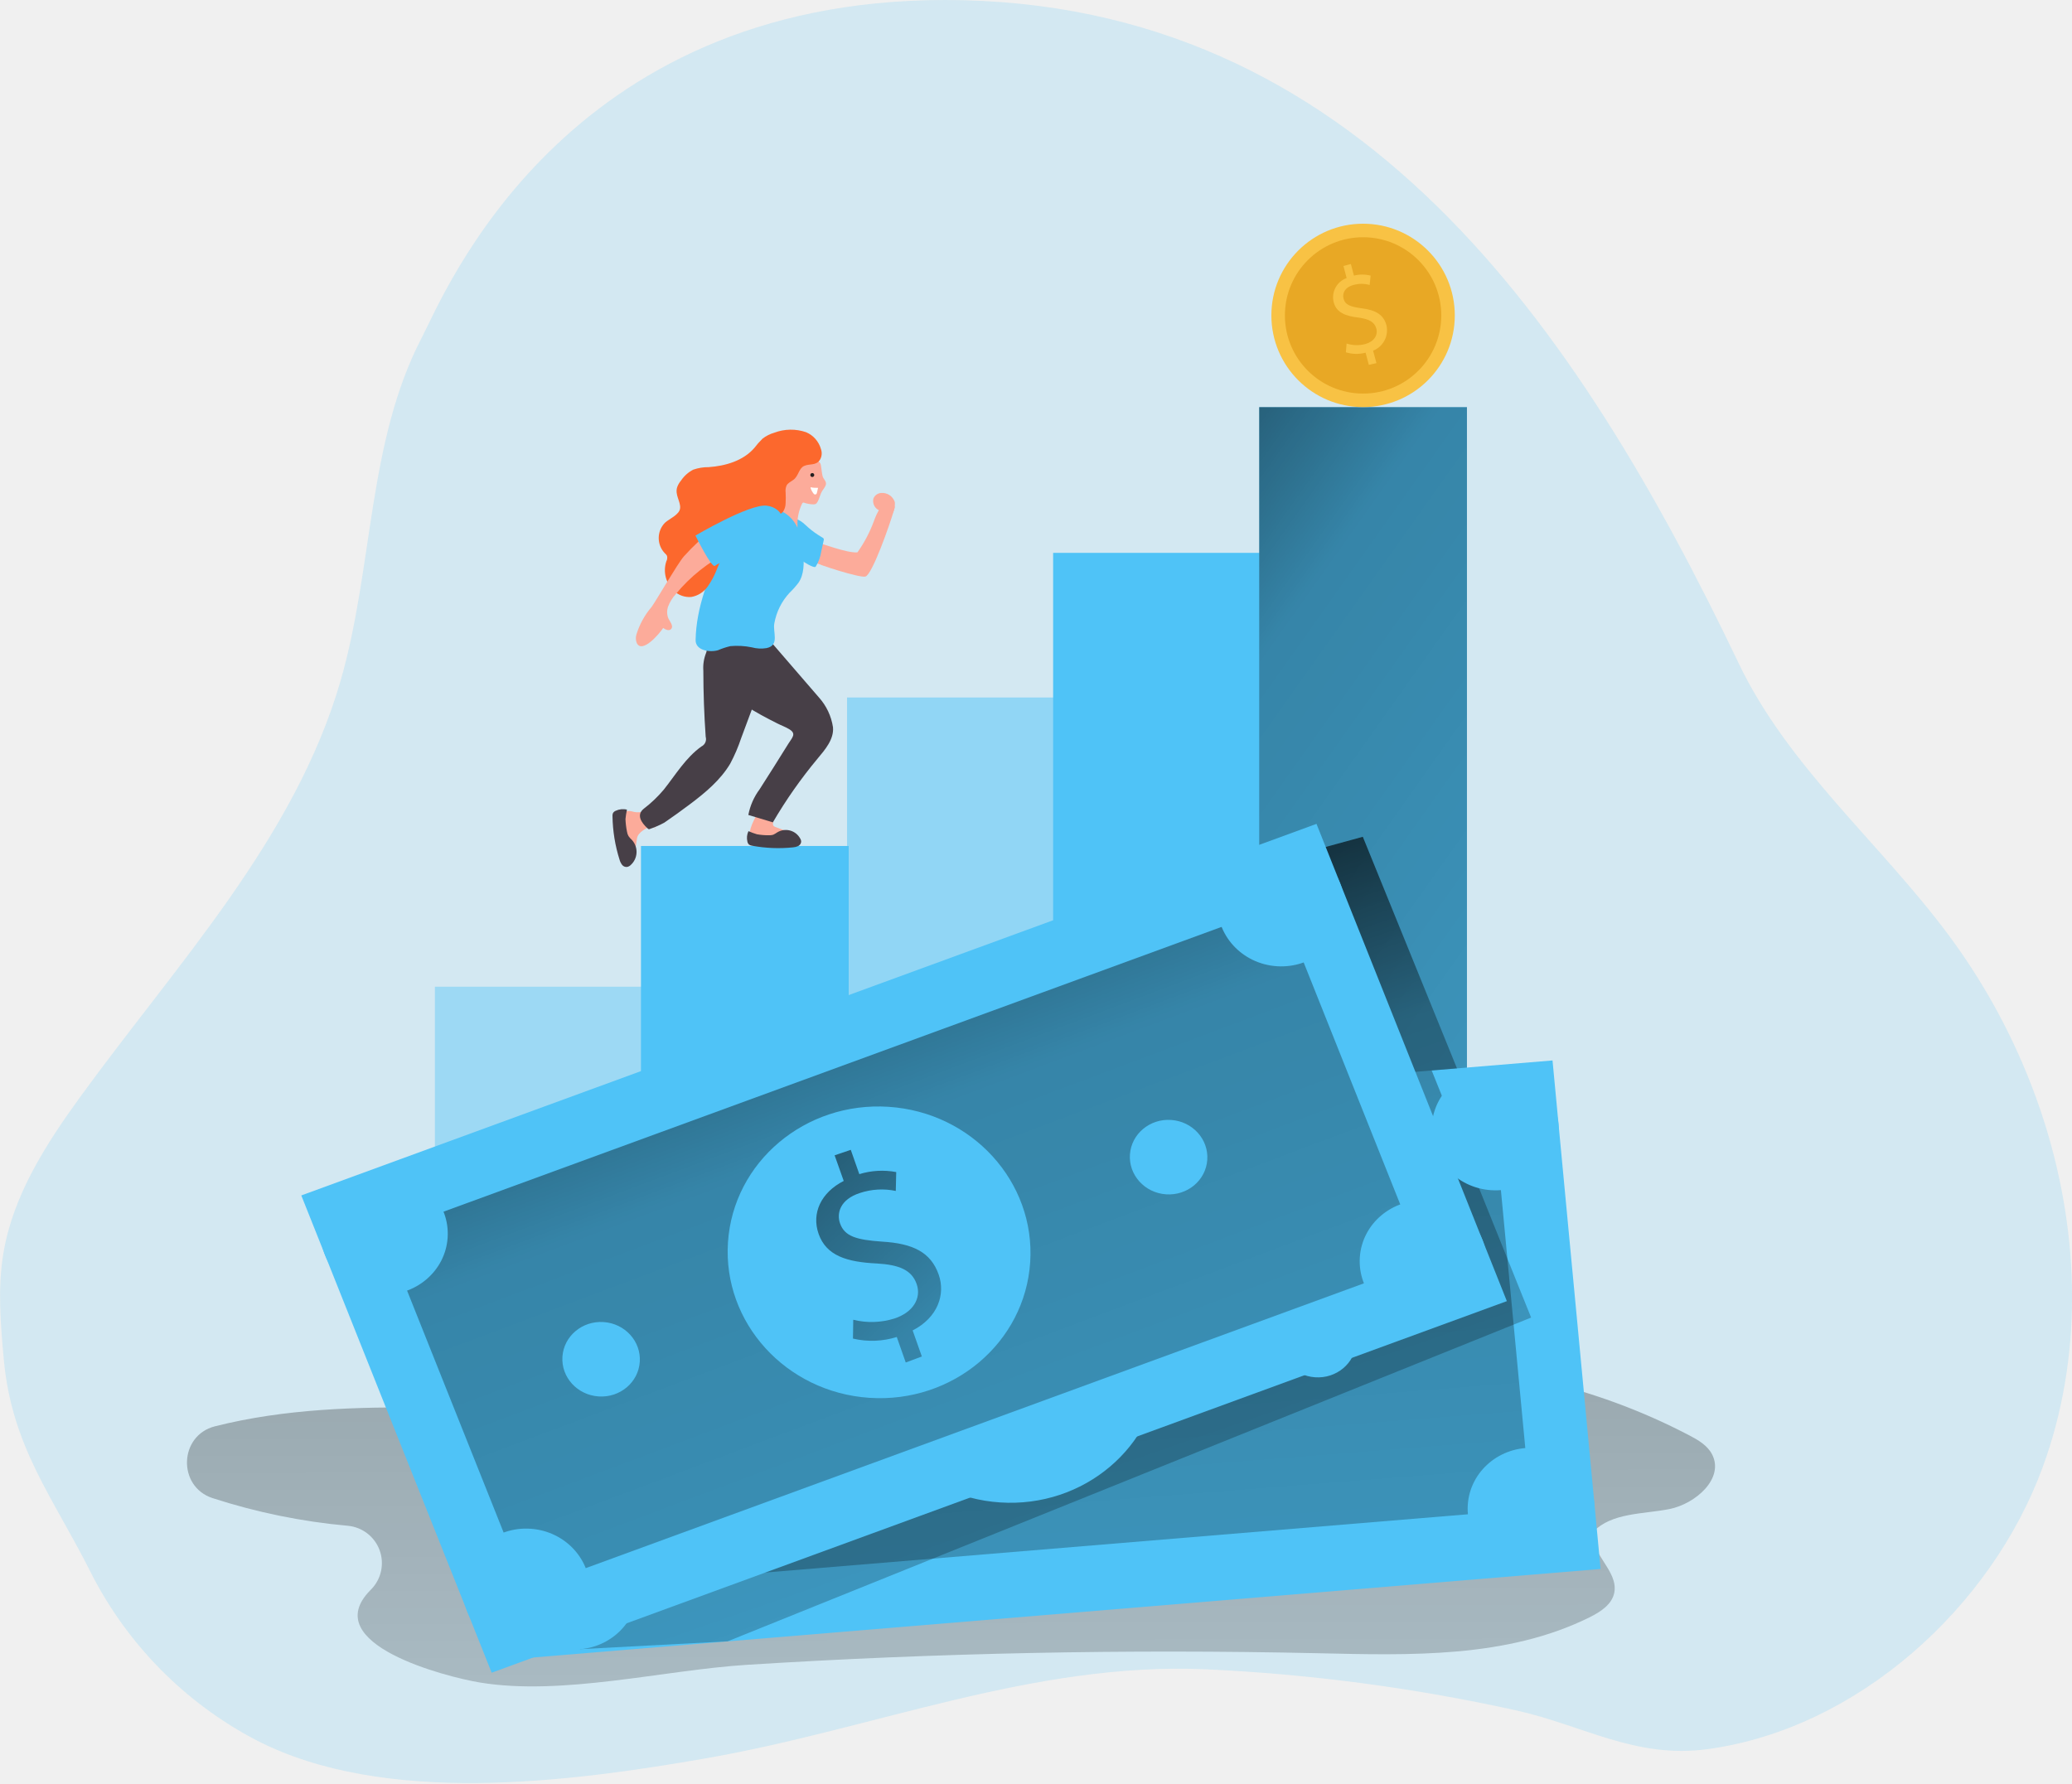
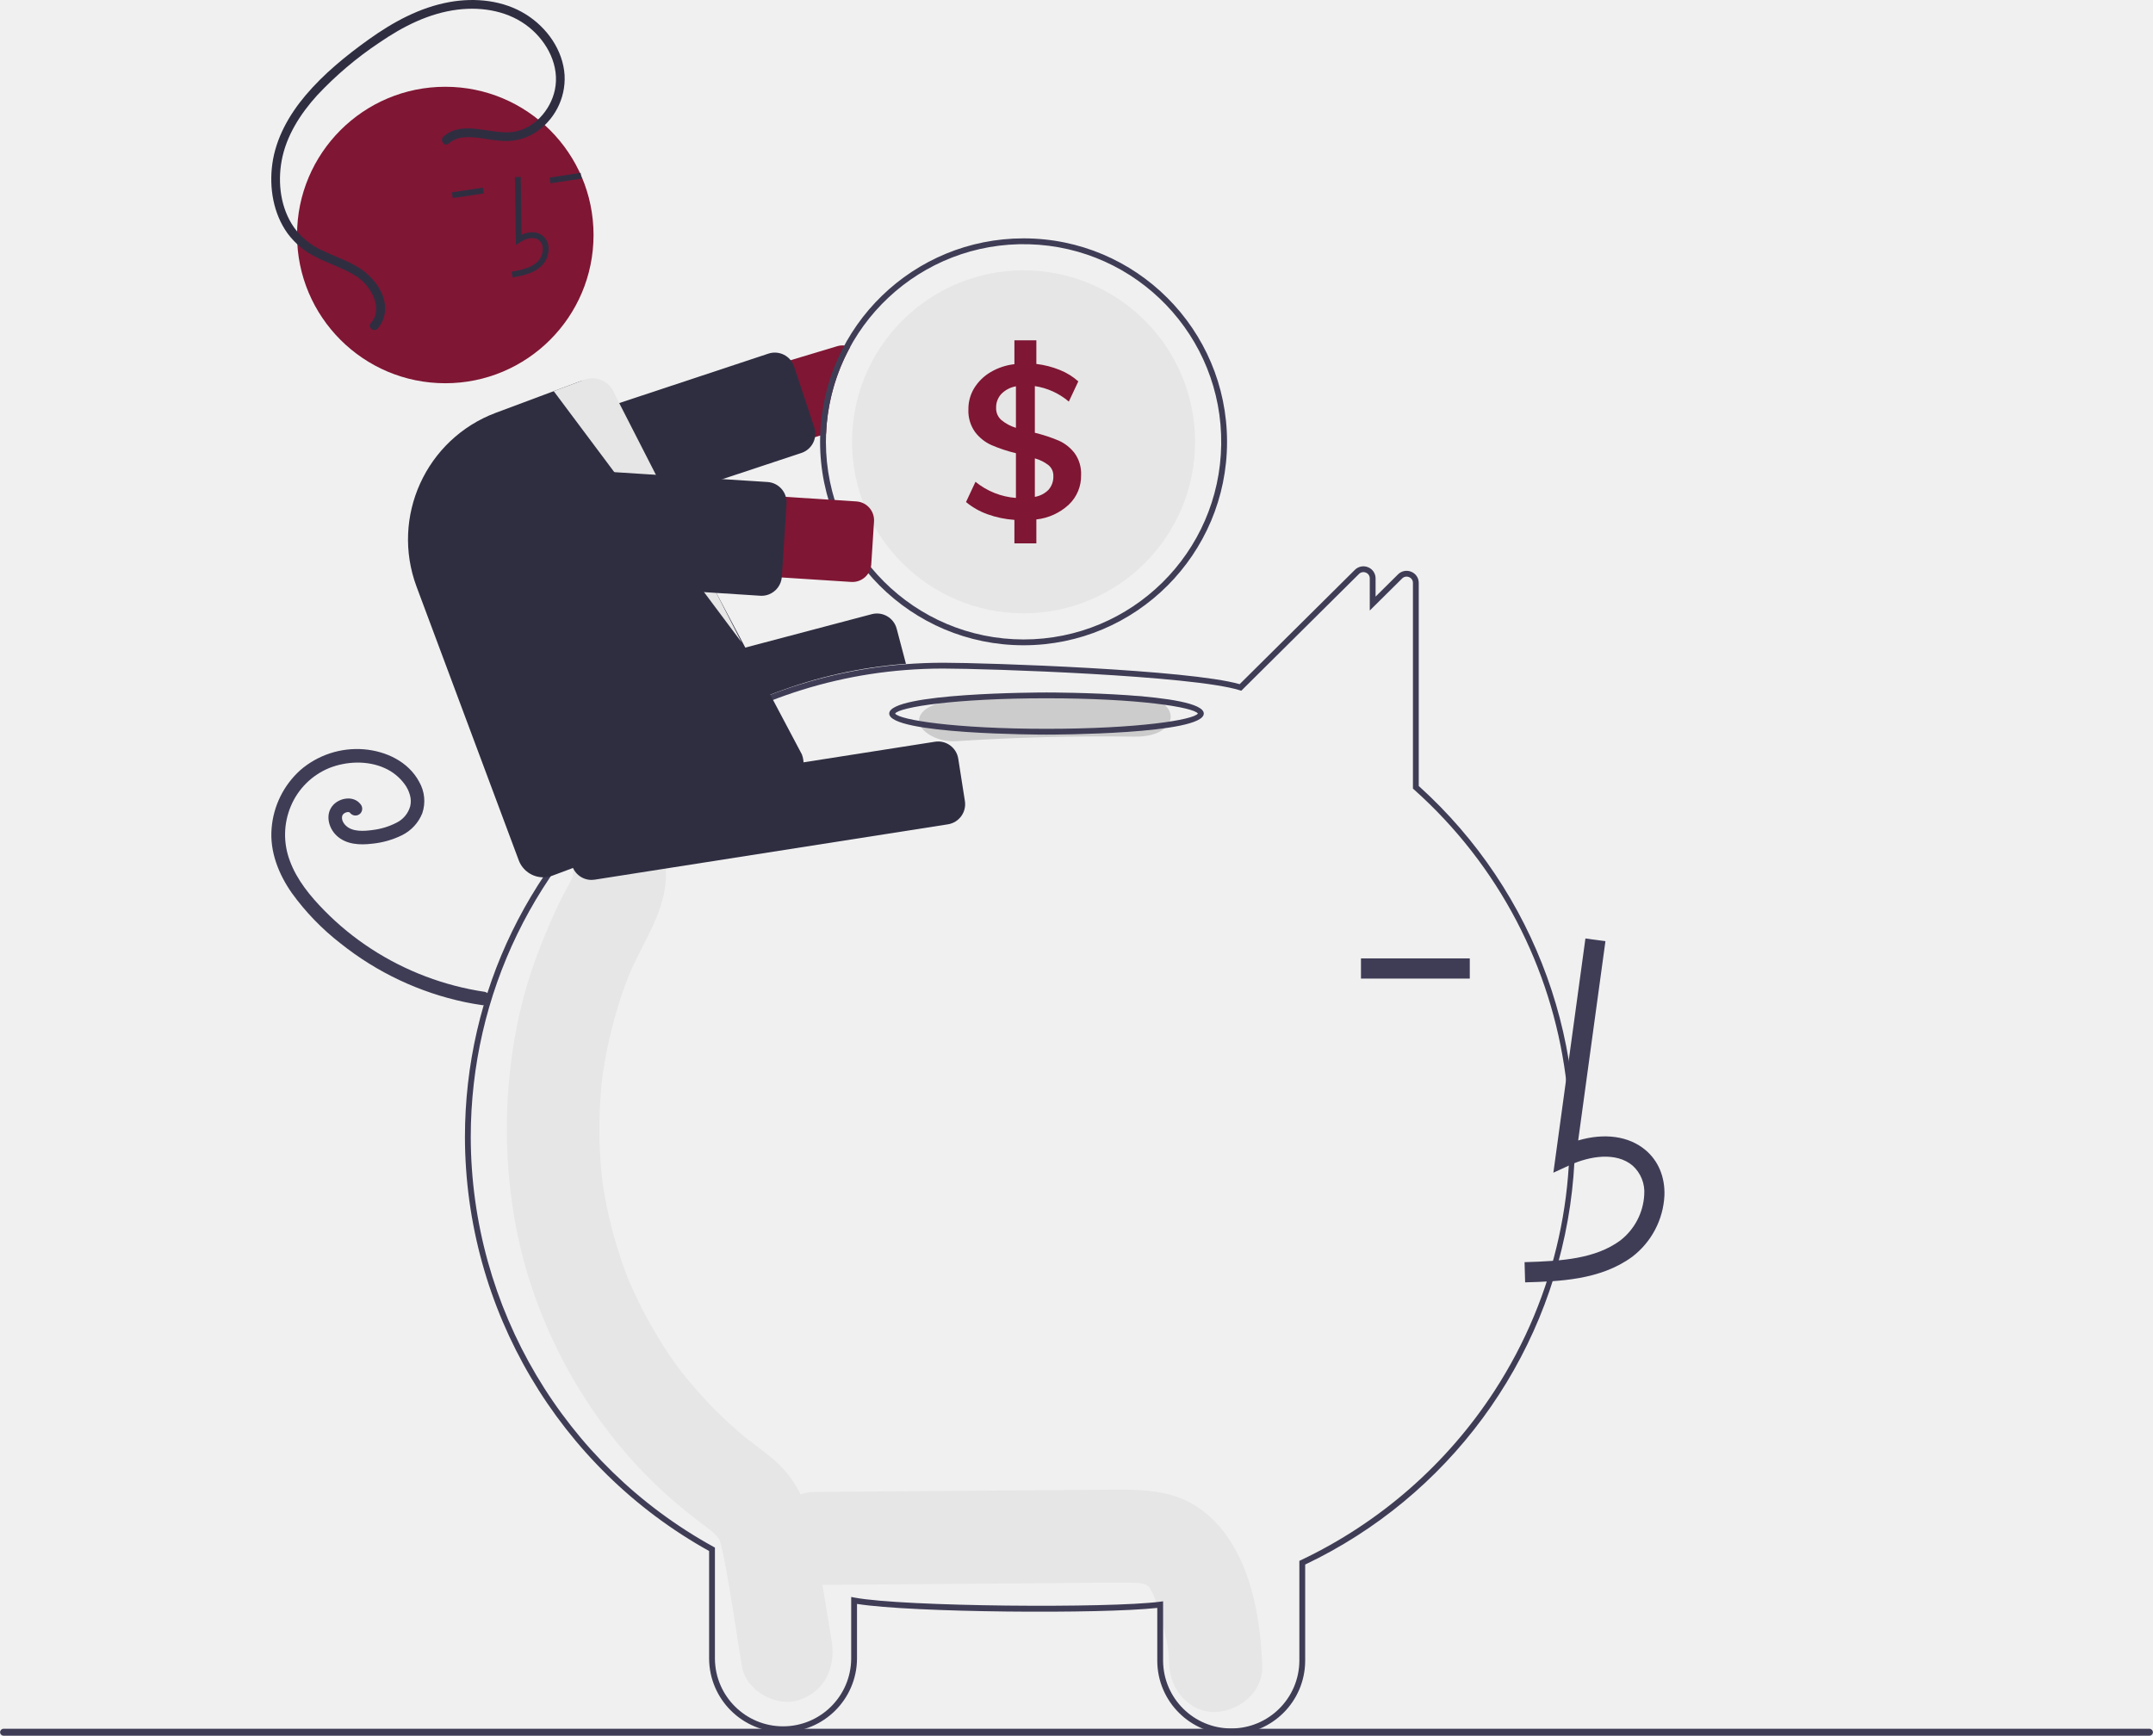
- <svg xmlns="http://www.w3.org/2000/svg" xmlns:xlink="http://www.w3.org/1999/xlink" data-name="Layer 1" viewBox="0 0 378.44 325.79">
-   <defs>
-     <linearGradient id="a" x1="191.25" y1="158.09" x2="192.05" y2="476.39" gradientUnits="userSpaceOnUse">
-       <stop offset=".01" />
-       <stop offset=".08" stop-opacity=".69" />
-       <stop offset=".21" stop-opacity=".32" />
-       <stop offset="1" stop-opacity="0" />
-     </linearGradient>
-     <linearGradient id="c" x1="153.7" y1="76.33" x2="494.53" y2="317.88" xlink:href="#a" />
-     <linearGradient id="b" x1="-794.43" y1="3080.09" x2="-800.45" y2="2521.18" gradientTransform="matrix(1 -.09 -.09 -1 1238.09 3066.63)" gradientUnits="userSpaceOnUse">
-       <stop offset=".01" />
-       <stop offset=".13" stop-opacity=".69" />
-       <stop offset=".25" stop-opacity=".32" />
-       <stop offset="1" stop-opacity="0" />
-     </linearGradient>
-     <linearGradient id="d" x1="153.04" y1="153.04" x2="254.24" y2="445.05" xlink:href="#a" />
-     <linearGradient id="e" x1="-830.51" y1="2995.42" x2="-626.59" y2="2515.18" gradientTransform="matrix(1 -.09 -.09 -1 1233.14 3058.69)" xlink:href="#b" />
-     <linearGradient id="f" x1="-380.13" y1="3379.83" x2="-386.16" y2="2820.37" gradientTransform="scale(1 -1) rotate(21.2 9102.062 2922.28)" xlink:href="#b" />
-     <linearGradient id="g" x1="-416.66" y1="3296.14" x2="-210.79" y2="2811.34" gradientTransform="scale(1 -1) rotate(21.2 9094.739 2897.204)" xlink:href="#b" />
-   </defs>
-   <path d="M373.5 205.35a116.22 116.22 0 00-17.6-34.53c-12.51-16.82-29.29-30.71-38.33-49.62C288.09 59.56 247.94.06 172.65 0 102.72 0 81.2 53.7 77.08 61.59c-10 19.15-8.87 42.08-14.89 62.83-8.39 28.89-29.91 51.69-47.56 76-6.26 8.64-12.23 17.94-14 28.46-1.08 6.44-.53 13 .07 19.54 1.47 15.91 9 25.15 15.77 38.63a70.55 70.55 0 0030.32 30.85c23.44 12.09 57.17 7.69 82.37 3.28 30.55-5.34 59.59-17.61 91.13-16.22a332.78 332.78 0 0156.48 7.47c12.56 2.78 21.88 8.92 35.15 7.11 27.43-3.75 51.77-25.94 61.14-51.43 7.37-20.05 6.85-42.23.44-62.76z" fill="#4fc3f7" opacity=".18" style="isolation:isolate" />
-   <path d="M85.64 302.29l-.16.16c-9.72 9.85 13.91 15.85 20 16.86 15.06 2.49 33.52-2.26 48.76-3.23q52-3.27 104.25-2.12c16.88.38 34.57.94 49.7-6.57 2-1 4.07-2.34 4.49-4.49.79-4-4.53-7.17-3.84-11.14 3.45-3.51 9.05-3.18 13.88-4.13s10.09-5.62 7.82-10c-.84-1.63-2.53-2.62-4.16-3.47-18.05-9.44-35.92-12.74-56.28-14.06-45.51-2.93-89.1 2.28-134.1 7.9-26.65 3.33-53.12-2-78.91 4.51-6.57 1.67-6.87 11-.44 13.11a113.05 113.05 0 0024.73 5.06 6.85 6.85 0 014.26 11.61z" transform="translate(-17.84 -11.94)" fill="url(#a)" />
-   <path fill="#4fc3f7" d="M79.43 180.26h37.94v33.05H79.43z" opacity=".41" />
-   <path fill="#4fc3f7" d="M117.07 154.55h37.94v58.75h-37.94z" />
-   <path fill="#4fc3f7" d="M154.71 127.42h37.94v85.89h-37.94z" opacity=".5" />
-   <path fill="#4fc3f7" d="M192.35 101h37.94v112.3h-37.94z" />
-   <path fill="#4fc3f7" d="M229.99 74.38h37.94v138.93h-37.94z" />
-   <path fill="url(#c)" d="M229.99 74.38h37.94v138.93h-37.94z" />
-   <path fill="#4fc3f7" d="M85.7 210.14l197.86-16.41 8.78 92.9-197.87 16.41-8.77-92.9z" />
-   <path fill="url(#b)" d="M98.33 220.78l174.75-14.49 6.56 69.39-174.75 14.49-6.56-69.39z" />
-   <path fill="url(#d)" d="M132.89 299.85l146.76-59.15-18.16-45.14 4.62-.38-17.2-42.31-25 6.85-11.84 8.7-106.13 132.86 26.95-1.43z" />
-   <ellipse cx="202.25" cy="259.82" rx="26.64" ry="27.66" transform="rotate(-86.23 186.963 263.38)" fill="#4fc3f7" />
-   <path d="M201.24 280.45l-.26-4.92a14.92 14.92 0 01-7.78-1.82l1-3.28a13.81 13.81 0 007.29 1.75c3.58-.16 5.86-2.23 5.72-5s-2.18-4.21-6-5.51c-5.22-1.7-8.49-3.78-8.71-8-.22-4 2.57-7.17 7.15-8.1l-.26-4.91 3.11-.15.24 4.68a14.14 14.14 0 016.6 1.4l-1.05 3.3a12.45 12.45 0 00-6.4-1.37c-3.86.17-5.19 2.46-5.09 4.39.14 2.5 2.06 3.67 6.47 5.22 5.29 1.79 8 4.19 8.24 8.48.2 3.81-2.37 7.51-7.47 8.56l.26 5z" transform="translate(-17.84 -11.94)" fill="url(#e)" />
-   <ellipse cx="147.81" cy="265.22" rx="6.81" ry="7.08" transform="rotate(-86.23 132.52 268.779)" fill="#4fc3f7" />
-   <ellipse cx="256.85" cy="256.18" rx="6.81" ry="7.08" transform="rotate(-86 242.664 259.178)" fill="#4fc3f7" />
-   <ellipse cx="290.93" cy="218.22" rx="11.17" ry="11.6" transform="rotate(-86.23 275.641 221.777)" fill="#4fc3f7" />
-   <ellipse cx="297.49" cy="287.59" rx="11.17" ry="11.6" transform="rotate(-86.23 282.21 291.154)" fill="#4fc3f7" />
-   <ellipse cx="116.17" cy="232.71" rx="11.17" ry="11.6" transform="rotate(-86.23 100.878 236.276)" fill="#4fc3f7" />
-   <ellipse cx="122.74" cy="302.08" rx="11.17" ry="11.6" transform="rotate(-86.23 107.451 305.648)" fill="#4fc3f7" />
-   <path fill="#4fc3f7" d="M55.03 218.39l185.42-67.88 34.77 87.19L89.8 305.58l-34.77-87.19z" />
-   <path fill="url(#f)" d="M70.18 225.32l163.76-59.95 25.98 65.12-163.76 59.95-25.98-65.12z" />
-   <ellipse cx="178.4" cy="240.71" rx="26.64" ry="27.66" transform="rotate(-86.23 163.11 244.274)" fill="#4fc3f7" />
-   <path d="M183.27 260.85l-1.64-4.66a15.05 15.05 0 01-8 .29l.05-3.44a13.85 13.85 0 007.5-.22c3.4-1.1 5-3.7 4.08-6.31S182 243 178 242.76c-5.5-.26-9.23-1.41-10.64-5.39-1.34-3.8.44-7.58 4.58-9.69l-1.66-4.68 2.95-1 1.56 4.44a14.11 14.11 0 016.74-.38l-.08 3.45a12.52 12.52 0 00-6.54.37c-3.66 1.18-4.29 3.73-3.64 5.56.84 2.38 3 3 7.69 3.33 5.59.33 8.88 1.92 10.32 6 1.28 3.62-.14 7.86-4.75 10.22l1.68 4.76z" transform="translate(-17.84 -11.94)" fill="url(#g)" />
-   <ellipse cx="127.63" cy="260.24" rx="6.81" ry="7.08" transform="rotate(-86.23 112.342 263.806)" fill="#4fc3f7" />
-   <ellipse cx="229.81" cy="222.84" rx="6.81" ry="7.08" transform="rotate(-86 215.488 225.894)" fill="#4fc3f7" />
-   <ellipse cx="251.79" cy="177.3" rx="11.17" ry="11.6" transform="rotate(-86.23 236.501 180.862)" fill="#4fc3f7" />
-   <ellipse cx="277.77" cy="242.4" rx="11.17" ry="11.6" transform="rotate(-86.23 262.483 245.957)" fill="#4fc3f7" />
-   <ellipse cx="88.02" cy="237.26" rx="11.17" ry="11.6" transform="rotate(-86.23 72.731 240.82)" fill="#4fc3f7" />
-   <ellipse cx="114" cy="302.35" rx="11.17" ry="11.6" transform="rotate(-86.23 98.708 305.92)" fill="#4fc3f7" />
-   <path d="M113.21 148.77a.77.77 0 00-.14.21 5.25 5.25 0 000 2.4 26.38 26.38 0 001.25 5.1 1 1 0 00.23.42.66.66 0 00.87-.07 1.84 1.84 0 00.42-.85 23.77 23.77 0 00.5-2.8c.17-1.2 1.79-1.88 2.72-2.42a.45.45 0 00.19-.17c0-.1.56 1.17.53 1.07a14.43 14.43 0 00-.85-2.12c0-.06-.6-1.51-.65-1.54s-.21 0-.3.06a3.48 3.48 0 01-2.48.19 2.46 2.46 0 00-2.29.52z" fill="#fcab9a" />
-   <path d="M114.51 147.91a3.12 3.12 0 00-2.06.21 1.05 1.05 0 00-.5.43 1.26 1.26 0 00-.08.61 27.71 27.71 0 001.29 7.9 2.82 2.82 0 00.45.92 1 1 0 00.91.4 1.25 1.25 0 00.64-.32 3.23 3.23 0 00.25-4.62 4.09 4.09 0 01-.62-.7 2.45 2.45 0 01-.28-.84 14.5 14.5 0 01-.27-2.27 15.85 15.85 0 01.27-1.72zM135.37 134.85a30.14 30.14 0 01-2 4.66c-1.78 3-4.57 5.32-7.38 7.43a127.03 127.03 0 01-4.65 3.34 16.72 16.72 0 01-2.56 1.13.49.49 0 01-.28.07.44.44 0 01-.2-.13c-1.22-1.09-2.08-2.5-.74-3.59a23.11 23.11 0 003.69-3.52c2.16-2.72 4-5.83 6.86-7.87a1.49 1.49 0 00.78-1.77q-.42-6-.43-12.07a7.36 7.36 0 01.5-3.24c1.23-2.55 5.68-2.87 8.08-2.64a3 3 0 011.59.47c2.75 2.17 1.52 4.88.54 7.52z" fill="#473f47" />
-   <path d="M148.61 102.61c.52.46 8.43 3 9.45 2.72 1.21-.31 4.36-9.16 5.3-12.39a.7.7 0 000-.55.52.52 0 00-.18-.18c-1.94-1.25-3.1 1.69-3.57 3a24.58 24.58 0 01-3 5.7c-2 .16-6.81-1.77-7.39-1.79a1.69 1.69 0 00-1.53.87c-.45.96.22 1.97.92 2.62z" fill="#fcab9a" />
-   <path d="M149.47 97.75c.24.16.48.31.73.45a.47.47 0 01.25.23.46.46 0 010 .26l-.47 2.14a7 7 0 01-1 2.69c-.29.39-2.41-1-2.71-1.23a8.84 8.84 0 01-2.27-2.17 3.93 3.93 0 01-.65-1.23 4.94 4.94 0 01.47-3.18c.83-1.61 2.21-.82 3.27.17a15.47 15.47 0 002.38 1.87z" fill="#4fc3f7" />
-   <path d="M137.25 153.2a.81.81 0 00.16.16 5 5 0 002.2.48 24.24 24.24 0 004.89-.19 1 1 0 00.44-.13.61.61 0 00.09-.8 1.66 1.66 0 00-.7-.55 21.87 21.87 0 00-2.47-1c-.37-.14-.69-.2-.69-.67a1.75 1.75 0 01.14-.64l.26-.76c.09-.27.18-.6 0-.81a.77.77 0 00-.44-.19 10.59 10.59 0 00-2.25-.21.31.31 0 00-.21.05.31.31 0 00-.09.14c-.53 1.23-2.32 3.85-1.33 5.12z" fill="#fcab9a" />
-   <path d="M130.79 113.81s-4 5.6.11 10.58c2.87 3.46 7.16 5.81 11.11 7.79.69.35 1.51.64 2.18 1.06 1.31.81.5 1.51-.19 2.61-1.73 2.8-3.49 5.57-5.26 8.34a11.44 11.44 0 00-2.06 4.69l4.48 1.35a85.85 85.85 0 018.19-11.67c1.32-1.58 3-3.51 2.79-5.71a10.48 10.48 0 00-2.57-5.44l-8.41-9.74z" fill="#473f47" />
-   <path d="M150.26 87.06c.14.42.54.74.6 1.19s-.39 1-.68 1.43c-.4.63-.5 1.42-.9 2.06a.81.81 0 01-.32.34 1.4 1.4 0 01-.41.06 5.61 5.61 0 01-1.57-.26.46.46 0 00-.3-.07.5.5 0 00-.2.23 8.57 8.57 0 00-.83 4c0 .44 0 1-.36 1.23a.79.79 0 01-.45.11c-1 0-1.83-.92-2.33-1.84a11.85 11.85 0 01-1-2.6 2.22 2.22 0 01-.09-.81 2.49 2.49 0 01.33-.91 17.45 17.45 0 001.25-3.19 14 14 0 011.47-4.11 2.28 2.28 0 011.11-.92 3 3 0 011.58.06 4.2 4.2 0 012.67 1.59c.17.32.26 1.89.43 2.41z" fill="#fcab9a" />
-   <path d="M140 118.4a6.26 6.26 0 01-2.69-.14 13.47 13.47 0 00-3.91-.22 13.71 13.71 0 00-2.27.75c-1.46.43-4.11.07-4.08-1.86.11-6 2.43-11.71 5-17.13 1.09-2.33 2.34-4.75 4.52-6.1a6.29 6.29 0 019.13 2.79 12.8 12.8 0 011 4.42c.17 1.9.2 4-.86 5.55a16 16 0 01-1.65 1.85 11.07 11.07 0 00-2.76 5.55c-.33 1.6 1.03 4.04-1.43 4.54z" fill="#4fc3f7" />
-   <path d="M149.77 83.98c-.72 1.15-1.93.68-2.92 1.15s-1 1.91-2 2.57c-.42.31-.94.53-1.19 1a2.5 2.5 0 00-.17 1.28 17.8 17.8 0 010 1.93 2.82 2.82 0 01-.5 1.61c-.73.85-2.07.62-3.19.73-2.19.22-2.93 2.29-4.38 3.69-.71.69-1.5 1.29-2.15 2a14.33 14.33 0 00-2.31 4 14.6 14.6 0 01-1.71 3.22 4.61 4.61 0 01-3 1.9 4.14 4.14 0 01-3.14-1.09 5.16 5.16 0 01-1.41-5.42 1.39 1.39 0 00.13-1 1.47 1.47 0 00-.39-.47 4 4 0 010-5.57c.79-.75 2.68-1.46 2.78-2.69s-1-2.43-.53-3.84a3.89 3.89 0 01.69-1.18 5.94 5.94 0 012.24-2 8.3 8.3 0 012.82-.46c3.08-.22 6.3-1.16 8.33-3.5a15.38 15.38 0 011.51-1.71 6.35 6.35 0 012.14-1.08 8.54 8.54 0 015.81-.09 4.73 4.73 0 012.71 3.08 2.29 2.29 0 01-.17 1.94z" fill="#fc682d" />
-   <path d="M149.42 89.12c-.39 0-1 0-1.35-.11-.12.24.46 1.13.59 1.24a.33.33 0 00.44 0 .44.44 0 00.11-.25l.21-.89" fill="#fff" />
-   <circle cx="148.36" cy="86.78" r=".36" fill="#231f20" />
-   <path d="M160.9 90.06a1.64 1.64 0 00-1.37 1 1.88 1.88 0 00.74 2 4.72 4.72 0 002.11.77.77.77 0 00.65-.09.79.79 0 00.19-.39 4 4 0 00.22-1.6 2.42 2.42 0 00-2.54-1.69z" fill="#fcab9a" />
-   <path d="M136.7 151.84a2.89 2.89 0 00-.19 1.92 1 1 0 00.3.54 1.26 1.26 0 00.54.2 26.29 26.29 0 007.51.3 2.66 2.66 0 00.93-.24 1 1 0 00.54-.76 1.15 1.15 0 00-.18-.62 3 3 0 00-4.19-1.12 4.74 4.74 0 01-.75.44 2.52 2.52 0 01-.82.09 11.82 11.82 0 01-2.14-.18 13.75 13.75 0 01-1.55-.57z" fill="#473f47" />
-   <path d="M132.16 97.31c-.86 0-1-1.38-1.69-.84a42.73 42.73 0 00-5.57 5.18c-1.18 1.36-5.09 8.14-5.89 9.23a14.11 14.11 0 00-2.76 5 2.34 2.34 0 00.06 1.61c1 2 4.23-1.83 4.81-2.77.44.32 1.1.6 1.46.19.5-.56-.26-1.4-.5-1.92a3.06 3.06 0 01-.06-2.17 7.27 7.27 0 011.4-2.28 30.06 30.06 0 019.72-7.74c.54-.27 1.15-.59 1.31-1.17a1.41 1.41 0 00-.07-.86 2.29 2.29 0 00-2.22-1.46z" fill="#fcab9a" />
-   <path d="M141.16 98.11s-10 4.75-10.58 5.26-3.56-5.53-3.56-5.53 9.86-5.82 13-5.46 4.26 3.75 1.14 5.73z" fill="#4fc3f7" />
-   <path d="M177.92 70.17v-.64" fill="none" />
-   <circle cx="248.96" cy="57.62" r="16.75" fill="#f8c244" />
-   <circle cx="248.96" cy="57.62" r="14.28" fill="#e8a825" />
-   <path d="M250.01 66.65l-.59-2.22a6.48 6.48 0 01-3.6-.07l.13-1.6a6 6 0 003.38.1c1.57-.41 2.38-1.59 2.05-2.83s-1.37-1.73-3.17-2c-2.47-.28-4.12-.92-4.62-2.82a3.72 3.72 0 012.37-4.41l-.59-2.21 1.36-.36.56 2.12a6.18 6.18 0 013.05 0l-.18 1.71a5.38 5.38 0 00-2.95 0c-1.69.45-2.05 1.62-1.82 2.5.3 1.14 1.26 1.49 3.37 1.77 2.51.32 3.95 1.16 4.47 3.1a4 4 0 01-2.44 4.63l.61 2.28z" fill="#f8c244" />
+ <svg xmlns="http://www.w3.org/2000/svg" data-name="Layer 1" width="740.675" height="597.175" viewBox="0 0 740.675 597.175">
+   <path d="M651.612,679.719c-5.122-7.172-12.055-12.419-20.771-14.383-7.601-1.713-15.416-1.421-23.142-1.361l-97.692.753c-8.367.065-16.389,7.313-16,16,.386,8.614,7.032,16.069,16,16q42.926-.331,85.851-.662c6.747-.052,13.497-.174,20.244-.152,1.515.005,3.024.085,4.538.102.367.004.631.001.818-.007.047.014.086.027.147.044.79.217,1.6.366,2.394.572-.278.008.515.503.914.671.055.108.171.299.366.595.272.51,1.077,2.059,1.11,2.01a71.762,71.762,0,0,1,2.987,9.393c1.859,7.047,2.268,8.52,2.536,15.132.338,8.352,7.117,16.398,16,16,8.379-.375,16.363-7.042,16-16C663.3,709.333,660.651,692.377,651.612,679.719Z" transform="translate(-229.6623 -151.4124)" fill="#e6e6e6" />
+   <path d="M515.749,715.825c-1.835-11.12-3.635-22.246-5.505-33.36-1.898-11.274-5.774-21.598-14.548-28.997-2.344-1.977-4.775-3.823-7.216-5.663-.858-.647-1.715-1.295-2.563-1.956-.051-.04-.083-.064-.127-.099-.093-.08-.205-.176-.355-.303-3.657-3.095-7.19-6.327-10.556-9.763q-4.483-4.577-8.575-9.545-1.022-1.241-2.019-2.504c-.114-.145-.729-.94-1.135-1.459-.377-.519-1.066-1.457-1.182-1.621q-1.164-1.646-2.286-3.322a156.126,156.126,0,0,1-13.187-24.115q-.547-1.251-1.068-2.517c-.093-.258-.214-.588-.374-1.029-.741-2.038-1.481-4.074-2.159-6.137q-2.16-6.571-3.714-13.336-.768-3.34-1.383-6.715-.317-1.735-.593-3.478c-.03-.193-.21-1.446-.316-2.154-.078-.712-.224-1.972-.243-2.166q-.176-1.756-.312-3.516-.307-3.96-.415-7.933-.185-7.061.253-14.122c.166-2.645.402-5.282.693-7.915.018-.162.031-.29.044-.406.018-.118.038-.251.062-.417.215-1.455.442-2.908.695-4.356a159.294,159.294,0,0,1,3.739-16.313q1.088-3.809,2.363-7.555.568-1.663,1.173-3.314c-.026.071,1.182-3.016,1.198-3.119,4.795-11.329,12.638-21.657,12.648-34.526.007-8.713-7.364-17.06-16-16.657a16.625,16.625,0,0,0-16,16.657c0,.196-.001.363-.001.525-.081.271-.148.498-.208.698-.935,2.032-2.081,3.963-3.107,5.944-2.811,5.423-5.209,11.025-7.488,16.708a159.825,159.825,0,0,0-8.529,28.628,182.098,182.098,0,0,0-.968,65.04c6.204,37.813,26.662,74.009,55.103,98.339,2.468,2.111,4.997,4.152,7.549,6.151,1.056.827,2.121,1.639,3.191,2.446.506.381,2.602,2.034,1.68,1.233,1.982,1.692,2.817,2.543,3.326,3.789.074.288.174.678.311,1.211.359,1.405.7,2.808.983,4.233,2.476,12.451,4.196,25.112,6.264,37.644,1.421,8.611,12.022,14.215,19.682,11.634C513.49,733.312,517.272,725.051,515.749,715.825Z" transform="translate(-229.6623 -151.4124)" fill="#e6e6e6" />
+   <path d="M653.23,748.12a25.374,25.374,0,0,1-25.44-25.25V704.619c-19.109,2.139-84.543,1.644-103.3-1.37v18.892a25.441,25.441,0,0,1-50.88,0v-37.092a163.307,163.307,0,0,1-84-142.388c0-49.83,22.583-96.314,61.959-127.534a164.075,164.075,0,0,1,89.323-35.173c4.427-.347,8.881-.523,13.239-.523,15.352,0,84.619,2.372,101.998,7.372L695.756,347.48a4.16,4.16,0,0,1,4.55-.907,4.1,4.1,0,0,1,2.584,3.847v6.252l7.716-7.642a4.151,4.151,0,0,1,4.546-.908,4.102,4.102,0,0,1,2.587,3.848v69.865a162.759,162.759,0,0,1-39.07,267.866v33.169A25.374,25.374,0,0,1,653.23,748.12ZM629.79,702.351v20.52a23.441,23.441,0,0,0,46.88,0V688.438l.571-.271a162.456,162.456,0,0,0,66.531-58.182,160.325,160.325,0,0,0-27.699-206.96l-.332-.298V351.97a2.103,2.103,0,0,0-1.342-1.996,2.149,2.149,0,0,0-2.381.473l-11.127,11.021V350.42a2.103,2.103,0,0,0-1.342-1.996,2.154,2.154,0,0,0-2.385.477l-40.476,40.164-.575-.18c-16.156-5.057-86.513-7.454-101.982-7.454-4.306,0-8.707.174-13.082.517a162.075,162.075,0,0,0-88.237,34.746c-38.895,30.838-61.202,76.751-61.202,125.967A161.315,161.315,0,0,0,475.094,683.585l.516.286v38.27a23.441,23.441,0,0,0,46.88,0V700.854l1.185.223c16.856,3.171,87.832,3.671,104.985,1.421Z" transform="translate(-229.6623 -151.4124)" fill="#3f3d56" />
+   <path d="M517.66,270.53,406.92,303.81a13.882,13.882,0,0,0,7.99,26.59l96.91-29.13,2.03-.61a67.517,67.517,0,0,1,8.29-29.86,6.165,6.165,0,0,0-2-.52A6.367,6.367,0,0,0,517.66,270.53Z" transform="translate(-229.6623 -151.4124)" fill="#7f1634" />
+   <path d="M412.995,337.495a7.013,7.013,0,0,1-6.638-4.801l-6.925-20.896a6.999,6.999,0,0,1,4.443-8.847l90.131-29.87a7,7,0,0,1,8.847,4.442l6.925,20.896a6.976,6.976,0,0,1-4.193,8.759q-.125.047-.252.088l-90.129,29.869A7.003,7.003,0,0,1,412.995,337.495Z" transform="translate(-229.6623 -151.4124)" fill="#2f2e41" />
+   <path d="M581.79,233.42a70.031,70.031,0,0,0-69.97,67.85c-.02.71-.03,1.43-.03,2.15a70,70,0,1,0,70-70Zm0,138a68.071,68.071,0,0,1-68-68q0-1.395.06-2.76A67.998,67.998,0,1,1,581.79,371.42Z" transform="translate(-229.6623 -151.4124)" fill="#3f3d56" />
+   <path d="M640.79,303.42a59,59,0,0,1-118,0c0-1.87.09-3.71.26-5.53A59,59,0,0,1,640.79,303.42Z" transform="translate(-229.6623 -151.4124)" fill="#e6e6e6" />
+   <path d="M599.36,307.34a14.048,14.048,0,0,0-5.47-4.33,53.139,53.139,0,0,0-8.22-2.7V284.25a23.396,23.396,0,0,1,11.69,5.33l3.26-6.95a21.561,21.561,0,0,0-6.36-3.93,31.259,31.259,0,0,0-8.07-2.07v-8.14h-7.55v8.22a20.672,20.672,0,0,0-8.25,2.77,16.399,16.399,0,0,0-5.59,5.48,13.771,13.771,0,0,0-1.99,7.29,12.463,12.463,0,0,0,2.29,7.8,14.51,14.51,0,0,0,5.7,4.52,52.692,52.692,0,0,0,8.36,2.77v15.39A24.988,24.988,0,0,1,565.25,317.18l-3.26,6.96a24.58,24.58,0,0,0,7.44,4.22,34.161,34.161,0,0,0,9.21,1.92v8.07h7.55v-8.22a19.538,19.538,0,0,0,11.21-5.14,13.59,13.59,0,0,0,4.18-10.1A12.055,12.055,0,0,0,599.36,307.34Zm-20.2-8.73a14.499,14.499,0,0,1-5.03-2.7,5.32,5.32,0,0,1-1.78-4.18,6.726,6.726,0,0,1,1.82-4.81,9.202,9.202,0,0,1,4.99-2.59Zm11.25,21.28a8.557,8.557,0,0,1-4.74,2.47V309.12a13.24,13.24,0,0,1,4.74,2.37,4.658,4.658,0,0,1,1.63,3.7A6.804,6.804,0,0,1,590.41,319.89Z" transform="translate(-229.6623 -151.4124)" fill="#7f1634" />
+   <path d="M416.209,422.184a7.023,7.023,0,0,1-6.775-5.216l-3.77-14.27a7.004,7.004,0,0,1,4.975-8.551l118.941-31.43a7.015,7.015,0,0,1,8.551,4.985l3.194,12.09-.598.046a160.163,160.163,0,0,0-84.108,31.871l-.173.084-38.46,10.16A6.963,6.963,0,0,1,416.209,422.184Z" transform="translate(-229.6623 -151.4124)" fill="#2f2e41" />
+   <path d="M396.51,492.671a98.108,98.108,0,0,1-39.122-14.792A95.527,95.527,0,0,1,341.214,464.65c-4.828-4.924-9.447-10.521-11.838-17.079a25.299,25.299,0,0,1,.331-18.769,24.334,24.334,0,0,1,13.169-13.126c5.99-2.389,13.226-2.644,19.055-.028a17.089,17.089,0,0,1,6.964,5.606,11.435,11.435,0,0,1,1.81,3.758,7.674,7.674,0,0,1,.09,3.759,9.016,9.016,0,0,1-4.774,5.723,24.068,24.068,0,0,1-8.152,2.486c-2.86.39-6.969.745-9.268-1.551a4.669,4.669,0,0,1-1.093-1.611,3.114,3.114,0,0,1-.172-1.458c-.034.217.139-.472.129-.445-.036.102-.194.35.03-.031a3.397,3.397,0,0,1,.233-.363c-.076.098-.243.262.055-.019a1.962,1.962,0,0,1,.914-.564c.138-.04.279-.072.418-.11.353-.096-.352.005.009-.006.139-.004.28-.001.419-.007.354-.016-.349-.097-.01-.011.132.033.262.065.392.106.282.089-.2-.207-.009.014.224.259-.235-.252.019-.001a4.624,4.624,0,0,1,.358.394,2.359,2.359,0,0,0,3.315,0,2.399,2.399,0,0,0,0-3.315c-2.311-2.865-6.877-2.157-9.215.264-2.982,3.088-1.801,7.983,1.1,10.678,3.284,3.051,7.934,3.263,12.158,2.751a29.817,29.817,0,0,0,10.269-2.902,14.398,14.398,0,0,0,7.024-7.588,13.174,13.174,0,0,0-1.056-10.769c-3.729-7.011-11.452-10.606-19.084-11.228a29.812,29.812,0,0,0-21.819,7.163,30.154,30.154,0,0,0-9.888,20.075c-.666,7.996,2.436,15.761,6.959,22.214a84.627,84.627,0,0,0,16.779,17.353,102.473,102.473,0,0,0,42.812,20.191q2.792.577,5.615.988a2.421,2.421,0,0,0,2.883-1.637,2.361,2.361,0,0,0-1.637-2.883Z" transform="translate(-229.6623 -151.4124)" fill="#3f3d56" />
+   <path d="M619.895,390.794q-30.663-.433-61.133,1.556c-6.943.453-12.951,2.907-12.951,7.032,0,3.449,5.96,7.489,12.951,7.032q30.454-1.989,61.133-1.556C636.569,405.094,636.559,391.029,619.895,390.794Z" transform="translate(-229.6623 -151.4124)" fill="#ccc" />
+   <path d="M589.682,404.162c-2.209,0-54.106-.083-54.106-7.251,0-7.168,51.896-7.25,54.106-7.25s54.106.083,54.106,7.25C643.787,404.079,591.891,404.162,589.682,404.162Zm-52.076-7.251c1.42,2.173,20.496,5.251,52.076,5.251s50.656-3.078,52.076-5.251c-1.42-2.173-20.496-5.25-52.076-5.25S539.025,394.738,537.605,396.911Z" transform="translate(-229.6623 -151.4124)" fill="#3f3d56" />
+   <path d="M754.336,592.612c11.488-.319,25.786-.718,36.801-8.764a28.262,28.262,0,0,0,11.121-21.103c.225-6.355-2.071-11.901-6.465-15.614-5.753-4.861-14.154-6.002-23.207-3.341l9.38-68.548-6.886-.943L764.052,554.885l5.75-2.639c6.666-3.058,15.817-4.614,21.504.192a12.215,12.215,0,0,1,4.006,10.062,21.361,21.361,0,0,1-8.275,15.735c-8.572,6.261-19.969,7.069-32.895,7.43Z" transform="translate(-229.6623 -151.4124)" fill="#3f3d56" />
+   <rect x="468.203" y="329.741" width="37.432" height="6.95" fill="#3f3d56" />
+   <path d="M433.148,454.15a7.012,7.012,0,0,1-6.904-5.917L423.959,433.651a7.008,7.008,0,0,1,5.832-8L551.322,406.609a7.007,7.007,0,0,1,7.999,5.832l2.285,14.582a7.007,7.007,0,0,1-5.832,8l-121.531,19.042A7.096,7.096,0,0,1,433.148,454.15Z" transform="translate(-229.6623 -151.4124)" fill="#2f2e41" />
+   <circle cx="153.189" cy="80.855" r="51" fill="#7f1634" />
+   <path d="M411.727,245.463a12.095,12.095,0,0,0,4.367-2.676,8.133,8.133,0,0,0,2.255-6.483,5.472,5.472,0,0,0-2.512-4.164c-1.846-1.135-4.285-1.092-6.747.049l-.284-19.908-2.0.028.334,23.404,1.522-.998c1.765-1.156,4.302-1.994,6.127-.872a3.514,3.514,0,0,1,1.573,2.69,6.146,6.146,0,0,1-1.676,4.834c-2.168,2.151-5.377,2.872-9.039,3.531l.354,1.968A32.963,32.963,0,0,0,411.727,245.463Z" transform="translate(-229.6623 -151.4124)" fill="#2f2e41" />
+   <rect x="418.838" y="211.679" width="10.772" height="2" transform="translate(-256.7253 -85.49311) rotate(-8.61162)" fill="#2f2e41" />
+   <rect x="385.221" y="216.769" width="10.772" height="2" transform="translate(-257.8664 -90.46937) rotate(-8.61162)" fill="#2f2e41" />
+   <path d="M416.555,453.258a9.03,9.03,0,0,1-8.434-5.855L372.957,353.235a46.532,46.532,0,0,1,27.284-59.802L428.833,282.756a8.958,8.958,0,0,1,6.878.239,8.832,8.832,0,0,1,4.675,4.986L505.523,410.964a9.002,9.002,0,0,1-5.257,11.638L419.7,452.687A8.976,8.976,0,0,1,416.555,453.258Z" transform="translate(-229.6623 -151.4124)" fill="#2f2e41" />
+   <path d="M420.158,285.995l64.629,86.426L441.056,286.902a8.079,8.079,0,0,0-10.349-4.846Z" transform="translate(-229.6623 -151.4124)" fill="#e6e6e6" />
+   <path d="M522.49,351.63l-115.395-7.433a13.879,13.879,0,1,1,1.784-27.701l115.395,7.433a6.499,6.499,0,0,1,6.069,6.904l-.949,14.729a6.501,6.501,0,0,1-6.905,6.069Z" transform="translate(-229.6623 -151.4124)" fill="#7f1634" />
+   <path d="M491.655,356.395q-.229,0-.458-.015h-0l-94.756-6.104a6.999,6.999,0,0,1-6.536-7.435l1.62-25.158a7,7,0,0,1,7.436-6.535l94.756,6.103a7.008,7.008,0,0,1,6.535,7.435l-1.62,25.159a7.019,7.019,0,0,1-4.546,6.111A6.926,6.926,0,0,1,491.655,356.395Z" transform="translate(-229.6623 -151.4124)" fill="#2f2e41" />
+   <path d="M382.267,198.353c6.709-5.77,15.923-.608,23.617-1.512,7.361-.865,13.174-7.468,14.659-14.482,1.732-8.184-2.516-16.383-8.777-21.486-6.857-5.589-15.952-7.193-24.57-6.159-9.878,1.185-18.911,5.789-27.017,11.359a121.85,121.85,0,0,0-21.442,18.169c-5.751,6.352-10.624,13.923-12.18,22.47-1.414,7.768-.334,16.375,4.258,22.955a24.205,24.205,0,0,0,9.474,7.805c3.937,1.933,8.138,3.316,11.952,5.502,5.768,3.305,11.374,10.159,9.567,17.291a9.793,9.793,0,0,1-2.226,4.19c-1.291,1.433-3.619-.461-2.325-1.897,2.273-2.523,2.183-5.888.972-8.9a16.272,16.272,0,0,0-7.233-7.954c-3.993-2.283-8.401-3.692-12.494-5.772a27.023,27.023,0,0,1-9.911-8.214c-4.898-6.807-6.363-15.666-5.253-23.861,1.202-8.868,5.759-16.927,11.471-23.68,6.216-7.349,13.852-13.571,21.652-19.159,8.37-5.997,17.617-11.067,27.85-12.9,8.87-1.59,18.485-.611,26.241,4.223,7.24,4.512,12.792,12.274,13.344,20.947a22.235,22.235,0,0,1-10.376,19.942,19.101,19.101,0,0,1-11.41,2.643c-4.262-.273-8.527-1.578-12.816-1.215a8.941,8.941,0,0,0-5.268,2.128c-1.466,1.261-3.213-1.181-1.759-2.431Z" transform="translate(-229.6623 -151.4124)" fill="#2f2e41" />
+   <path d="M969.147,748.588H230.853a1.191,1.191,0,0,1,0-2.381H969.147a1.191,1.191,0,0,1,0,2.381Z" transform="translate(-229.6623 -151.4124)" fill="#3f3d56" />
</svg>
